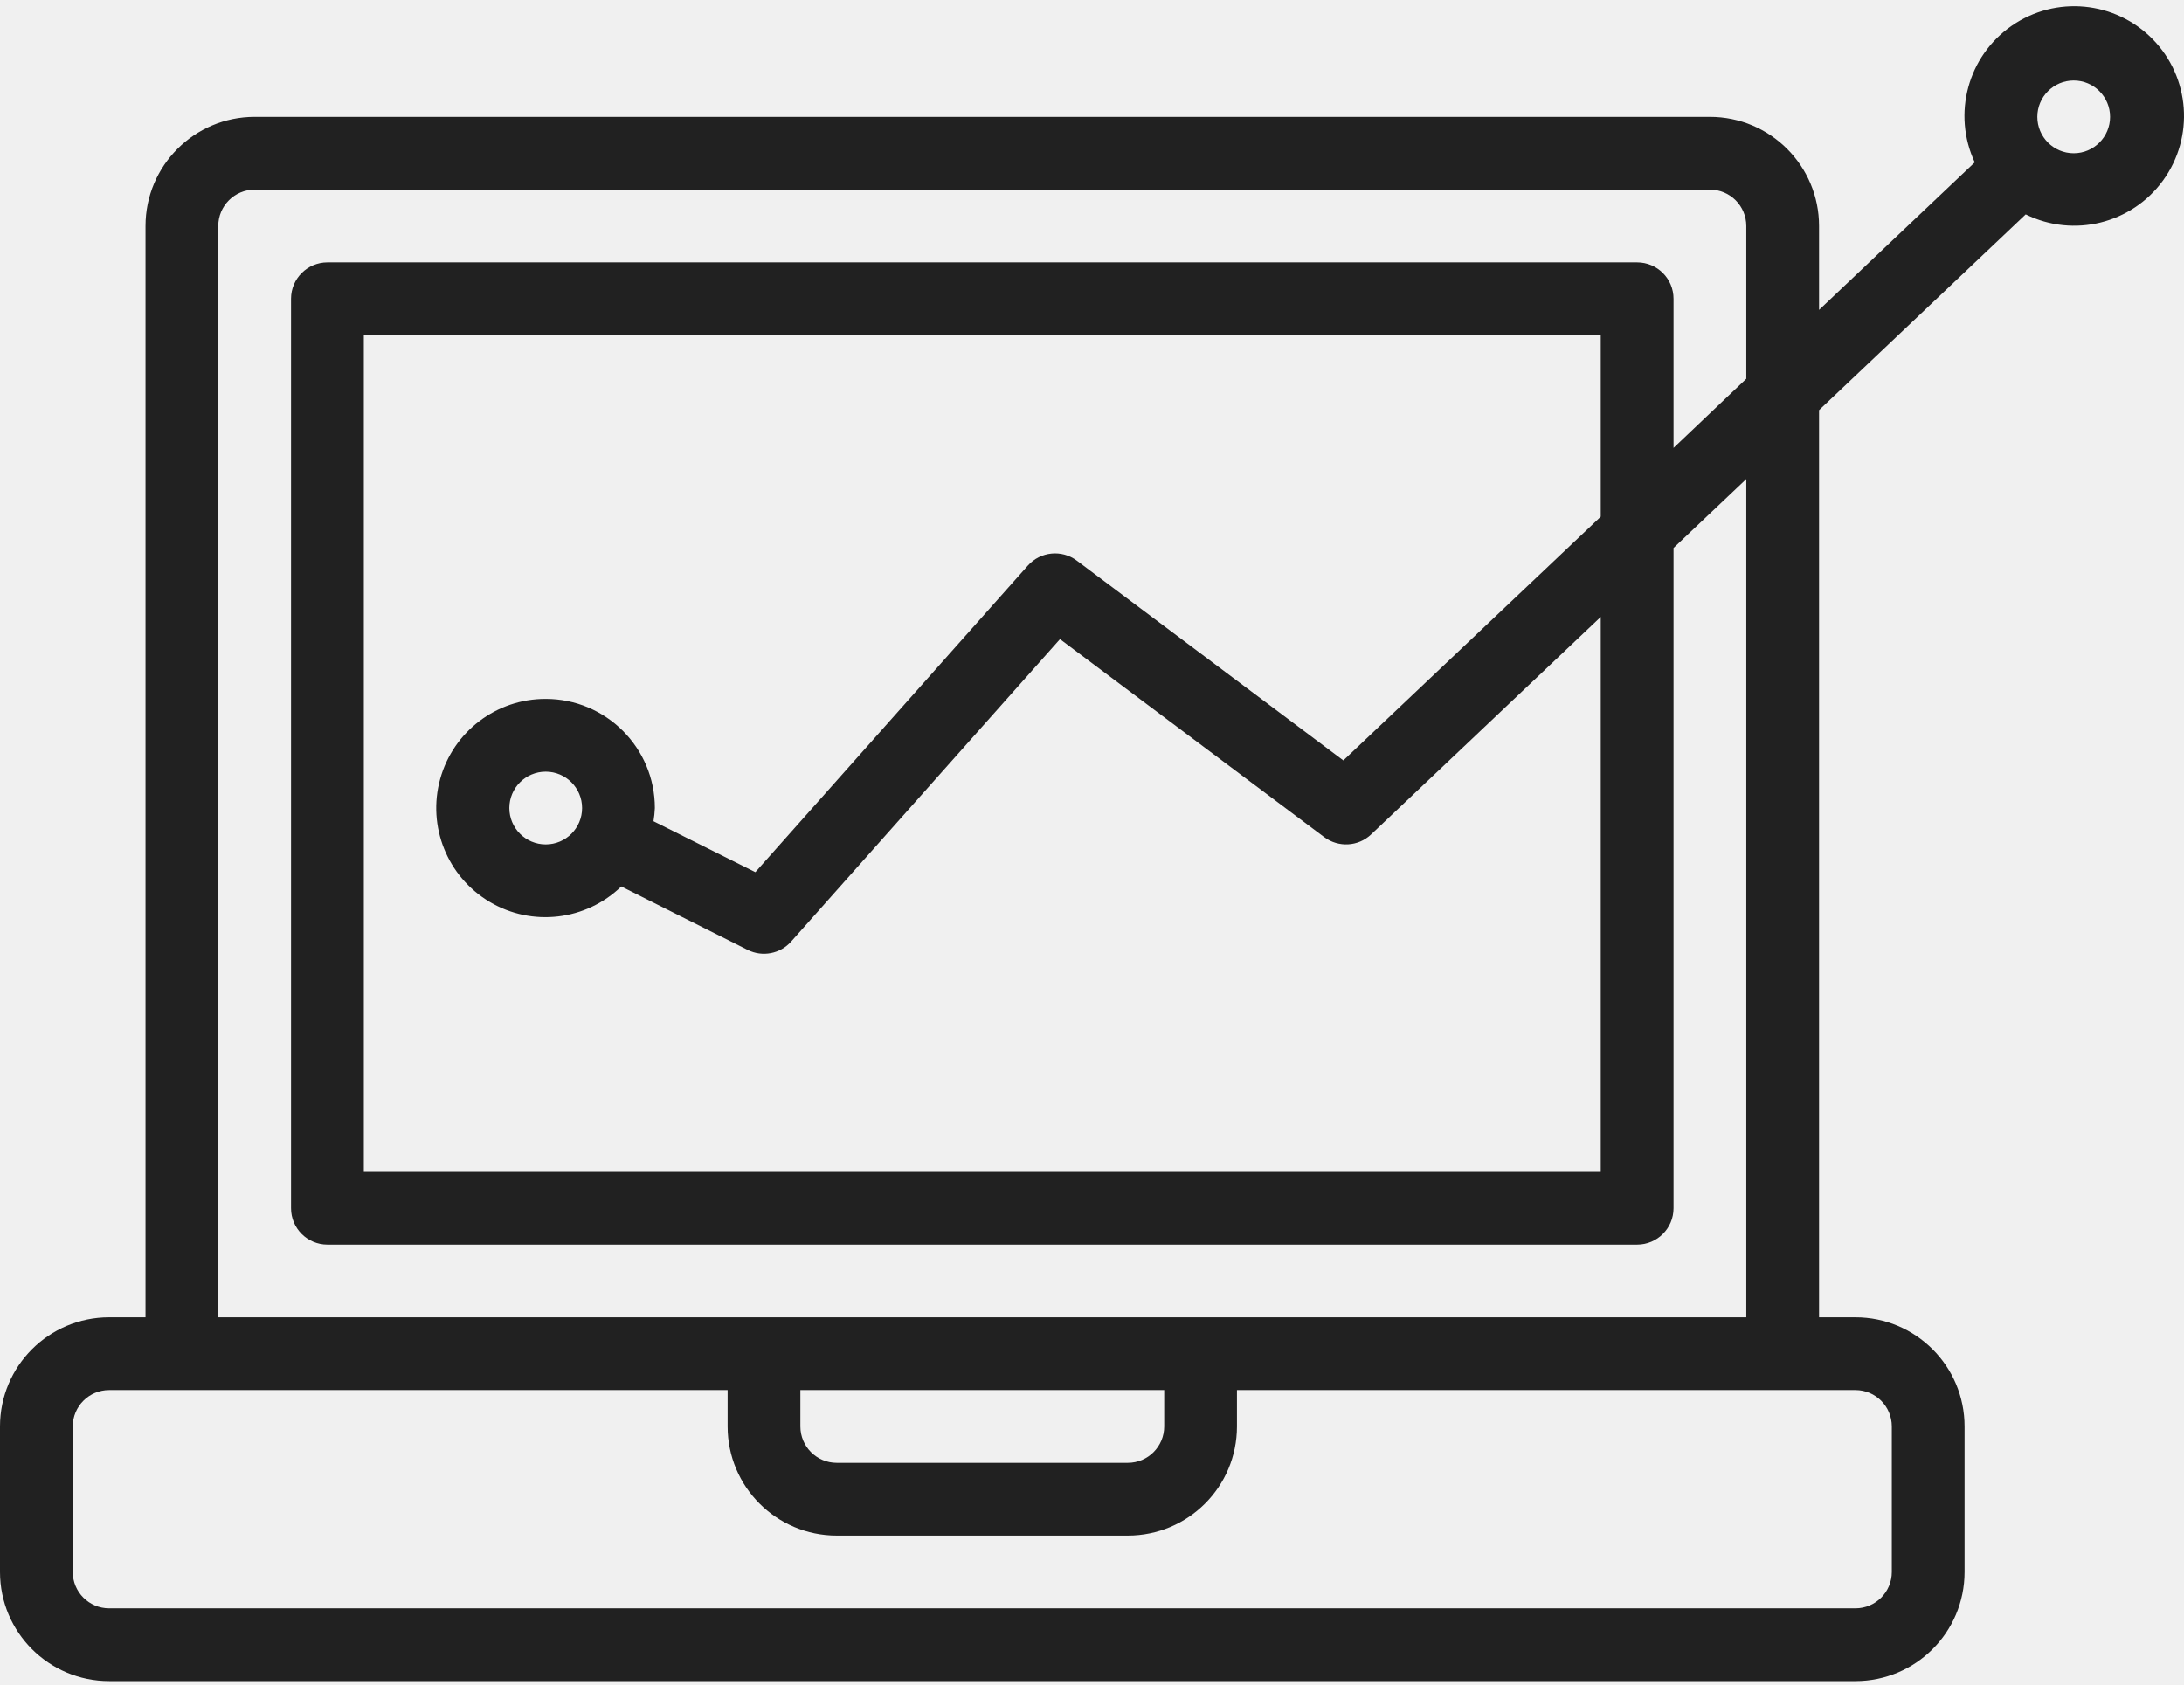
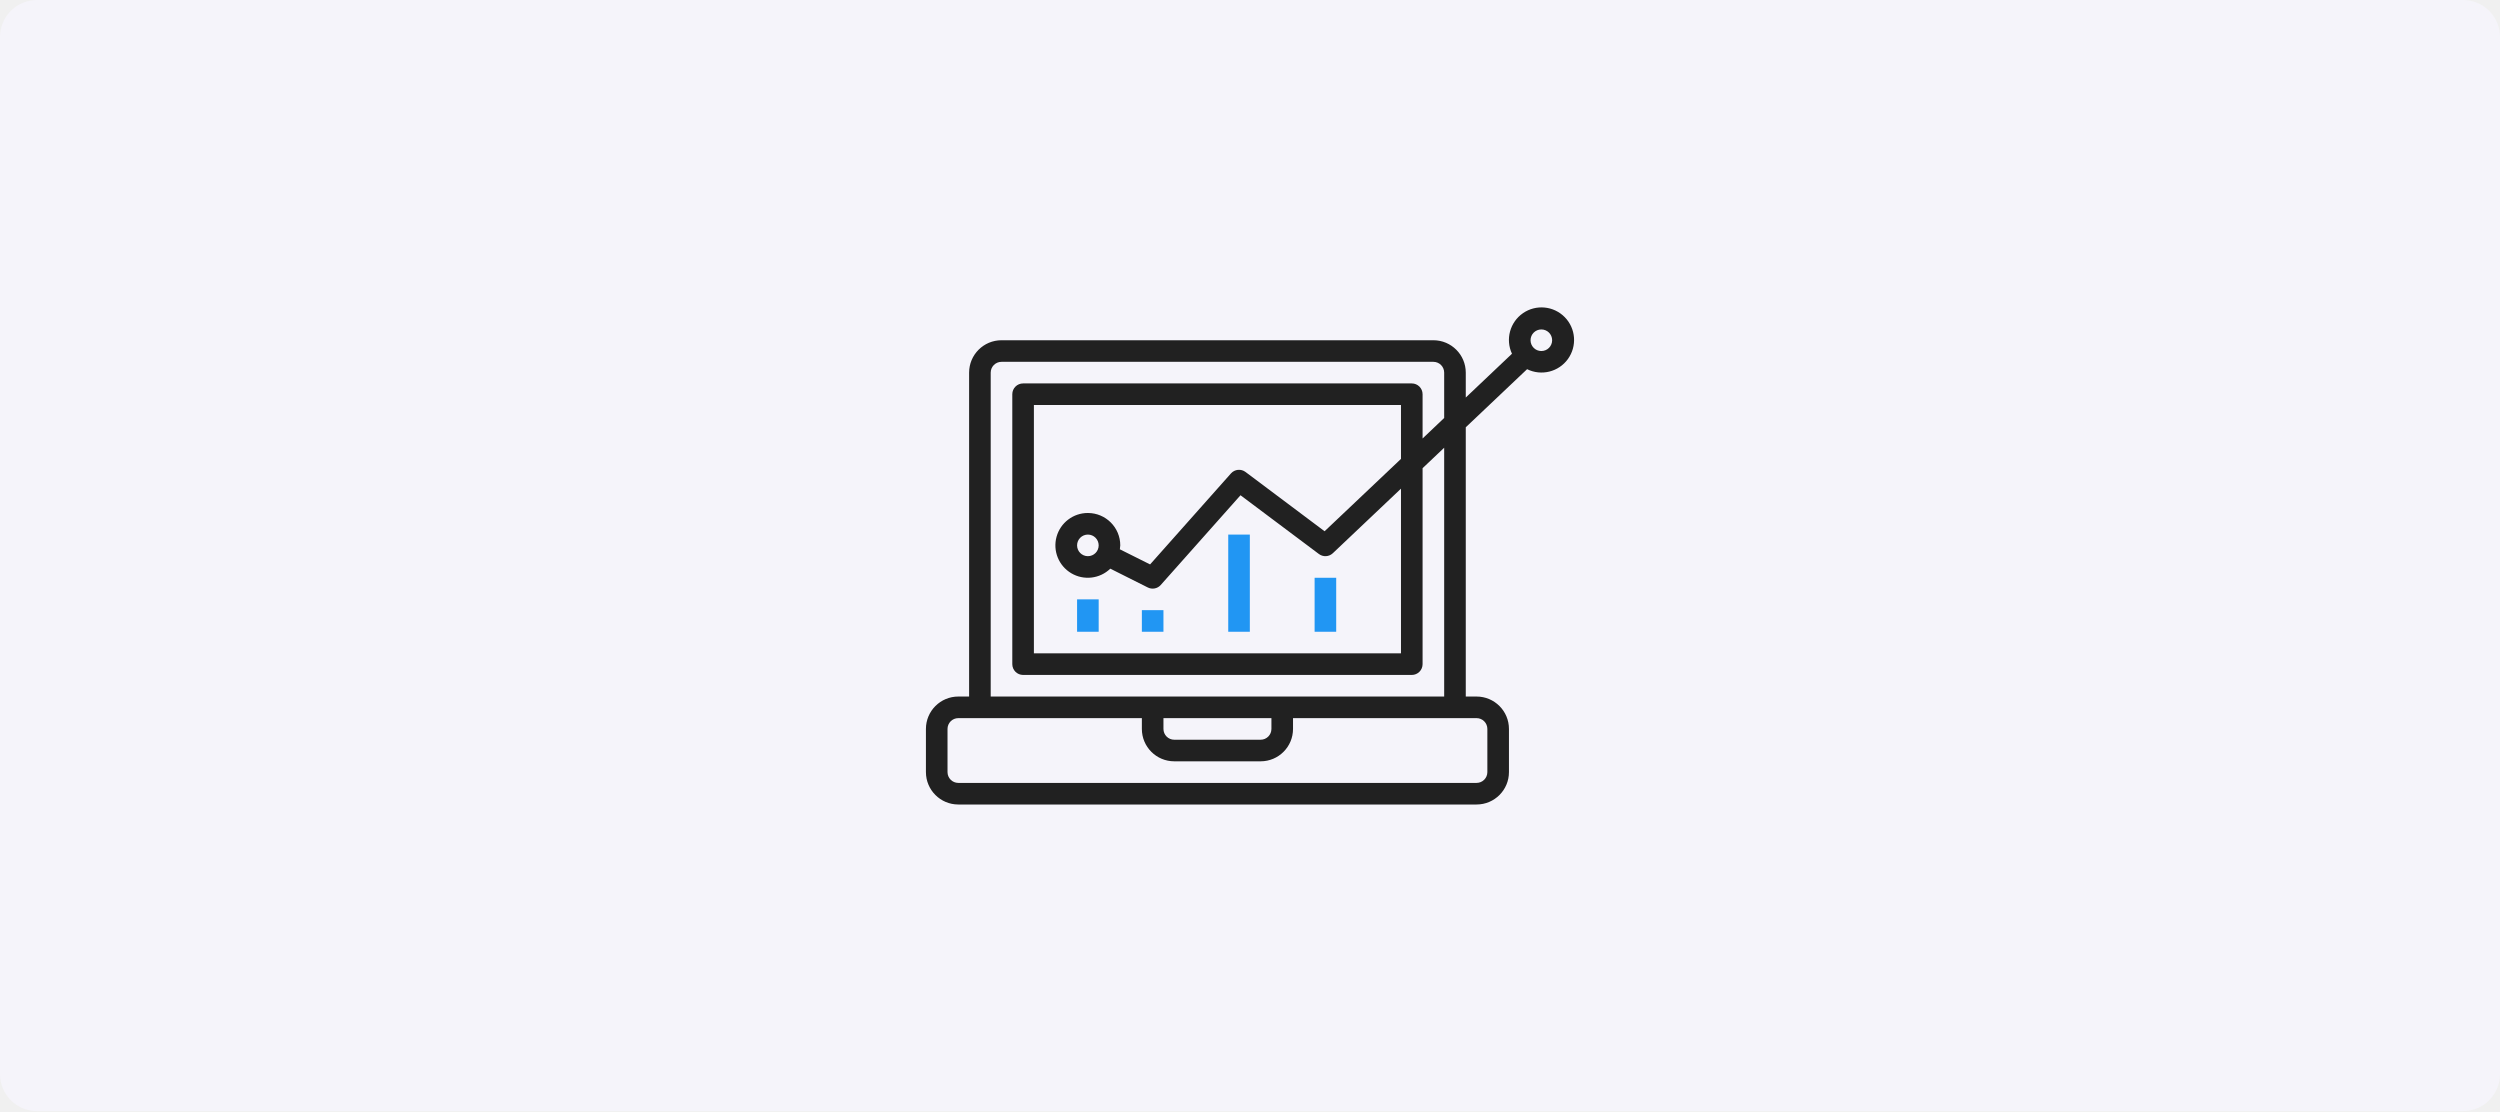
- <svg xmlns="http://www.w3.org/2000/svg" width="70" height="54" viewBox="0 0 70 54" fill="none">
-   <path d="M3.498 53.886H59.469C61.401 53.886 62.967 52.32 62.967 50.388V45.724C62.967 43.792 61.401 42.226 59.469 42.226H58.303V13.147L64.926 6.872C66.463 7.63 68.324 7.17 69.33 5.782C70.337 4.393 70.196 2.482 68.997 1.257C67.797 0.032 65.89 -0.151 64.48 0.824C63.07 1.8 62.569 3.65 63.293 5.204L58.303 9.934V7.244C58.303 5.312 56.736 3.746 54.805 3.746H8.162C6.231 3.746 4.664 5.312 4.664 7.244V42.226H3.498C1.566 42.226 0 43.792 0 45.724V50.388C0 52.32 1.566 53.886 3.498 53.886ZM66.465 2.58C67.109 2.58 67.631 3.102 67.631 3.746C67.631 4.39 67.109 4.912 66.465 4.912C65.821 4.912 65.299 4.39 65.299 3.746C65.299 3.102 65.821 2.58 66.465 2.58ZM6.996 7.244C6.996 6.6 7.518 6.078 8.162 6.078H54.805C55.449 6.078 55.971 6.6 55.971 7.244V12.141L53.639 14.357V9.576C53.639 8.932 53.117 8.41 52.472 8.41H10.495C9.851 8.41 9.328 8.932 9.328 9.576V38.728C9.328 39.372 9.851 39.894 10.495 39.894H52.472C53.117 39.894 53.639 39.372 53.639 38.728V17.565L55.971 15.355V42.226H6.996V7.244ZM17.491 22.403C15.913 22.398 14.528 23.45 14.108 24.97C13.689 26.491 14.338 28.104 15.695 28.909C17.051 29.714 18.779 29.512 19.913 28.415L23.966 30.449C24.437 30.684 25.008 30.574 25.358 30.18L33.974 20.487L42.444 26.834C42.899 27.174 43.533 27.138 43.945 26.748L51.306 19.775V37.562H11.661V10.742H51.306V16.562L43.056 24.375L34.515 17.972C34.03 17.608 33.348 17.677 32.944 18.129L24.21 27.957L20.945 26.324C20.968 26.184 20.983 26.043 20.989 25.901C20.989 23.969 19.423 22.403 17.491 22.403ZM18.657 25.901C18.657 26.545 18.135 27.067 17.491 27.067C16.847 27.067 16.325 26.545 16.325 25.901C16.325 25.257 16.847 24.735 17.491 24.735C18.135 24.735 18.657 25.257 18.657 25.901ZM25.653 44.558H37.314V45.724C37.314 46.368 36.792 46.89 36.148 46.89H26.819C26.175 46.89 25.653 46.368 25.653 45.724V44.558ZM2.332 45.724C2.332 45.08 2.854 44.558 3.498 44.558H23.321V45.724C23.321 47.656 24.887 49.222 26.819 49.222H36.148C38.08 49.222 39.646 47.656 39.646 45.724V44.558H59.469C60.113 44.558 60.635 45.08 60.635 45.724V50.388C60.635 51.032 60.113 51.554 59.469 51.554H3.498C2.854 51.554 2.332 51.032 2.332 50.388V45.724Z" fill="#212121" />
+ <svg xmlns="http://www.w3.org/2000/svg" width="270" height="120" viewBox="0 0 270 120" fill="none">
+   <rect width="270" height="120" rx="4" fill="#F5F4FA" />
+   <g clip-path="url(#clip0)">
+     <path d="M132.65 57.735H134.982V68.23H132.65V57.735Z" fill="#2196F3" />
+     <path d="M141.978 62.399H144.31V68.23H141.978V62.399Z" fill="#2196F3" />
+     <path d="M123.321 65.897H125.653V68.23H123.321V65.897Z" fill="#2196F3" />
+     <path d="M116.325 64.731H118.657V68.23H116.325V64.731Z" fill="#2196F3" />
+     <path d="M103.498 86.886H159.469C161.401 86.886 162.967 85.32 162.967 83.388V78.724C162.967 76.792 161.401 75.226 159.469 75.226H158.303V46.147L164.926 39.872C166.463 40.63 168.324 40.17 169.33 38.782C170.337 37.393 170.196 35.482 168.997 34.257C167.798 33.032 165.89 32.849 164.48 33.824C163.07 34.8 162.569 36.65 163.293 38.204L158.303 42.934V40.244C158.303 38.312 156.736 36.746 154.805 36.746H108.162C106.231 36.746 104.664 38.312 104.664 40.244V75.226H103.498C101.566 75.226 100 76.792 100 78.724V83.388C100 85.32 101.566 86.886 103.498 86.886ZM166.465 35.58C167.109 35.58 167.631 36.102 167.631 36.746C167.631 37.39 167.109 37.912 166.465 37.912C165.821 37.912 165.299 37.39 165.299 36.746C165.299 36.102 165.821 35.58 166.465 35.58ZM106.996 40.244C106.996 39.6 107.518 39.078 108.162 39.078H154.805C155.449 39.078 155.971 39.6 155.971 40.244V45.141L153.639 47.357V42.576C153.639 41.932 153.116 41.41 152.473 41.41H110.495C109.851 41.41 109.328 41.932 109.328 42.576V71.728C109.328 72.372 109.851 72.894 110.495 72.894H152.473C153.116 72.894 153.639 72.372 153.639 71.728V50.565L155.971 48.355V75.226H106.996V40.244ZM117.491 55.403C115.913 55.398 114.528 56.45 114.108 57.97C113.689 59.491 114.338 61.104 115.695 61.909C117.051 62.714 118.779 62.512 119.913 61.415L123.966 63.449C124.437 63.684 125.008 63.574 125.358 63.181L133.974 53.487L142.444 59.834C142.899 60.174 143.533 60.138 143.945 59.748L151.306 52.775V70.562H111.661V43.742H151.306V49.562L143.056 57.375L134.515 50.972C134.03 50.608 133.348 50.677 132.944 51.129L124.21 60.957L120.945 59.324C120.969 59.184 120.983 59.043 120.989 58.901C120.989 56.969 119.423 55.403 117.491 55.403ZM118.657 58.901C118.657 59.545 118.135 60.067 117.491 60.067C116.847 60.067 116.325 59.545 116.325 58.901C116.325 58.257 116.847 57.735 117.491 57.735C118.135 57.735 118.657 58.257 118.657 58.901ZM125.653 77.558H137.314V78.724C137.314 79.368 136.792 79.89 136.148 79.89H126.819C126.175 79.89 125.653 79.368 125.653 78.724V77.558ZM102.332 78.724C102.332 78.08 102.854 77.558 103.498 77.558H123.321V78.724C123.321 80.656 124.887 82.222 126.819 82.222H136.148C138.08 82.222 139.646 80.656 139.646 78.724V77.558H159.469C160.113 77.558 160.635 78.08 160.635 78.724V83.388C160.635 84.032 160.113 84.554 159.469 84.554H103.498C102.854 84.554 102.332 84.032 102.332 83.388V78.724Z" fill="#212121" />
+   </g>
+   <defs>
+     <clipPath id="clip0">
+       <rect width="70" height="70" fill="white" transform="translate(100 25)" />
+     </clipPath>
+   </defs>
</svg>
